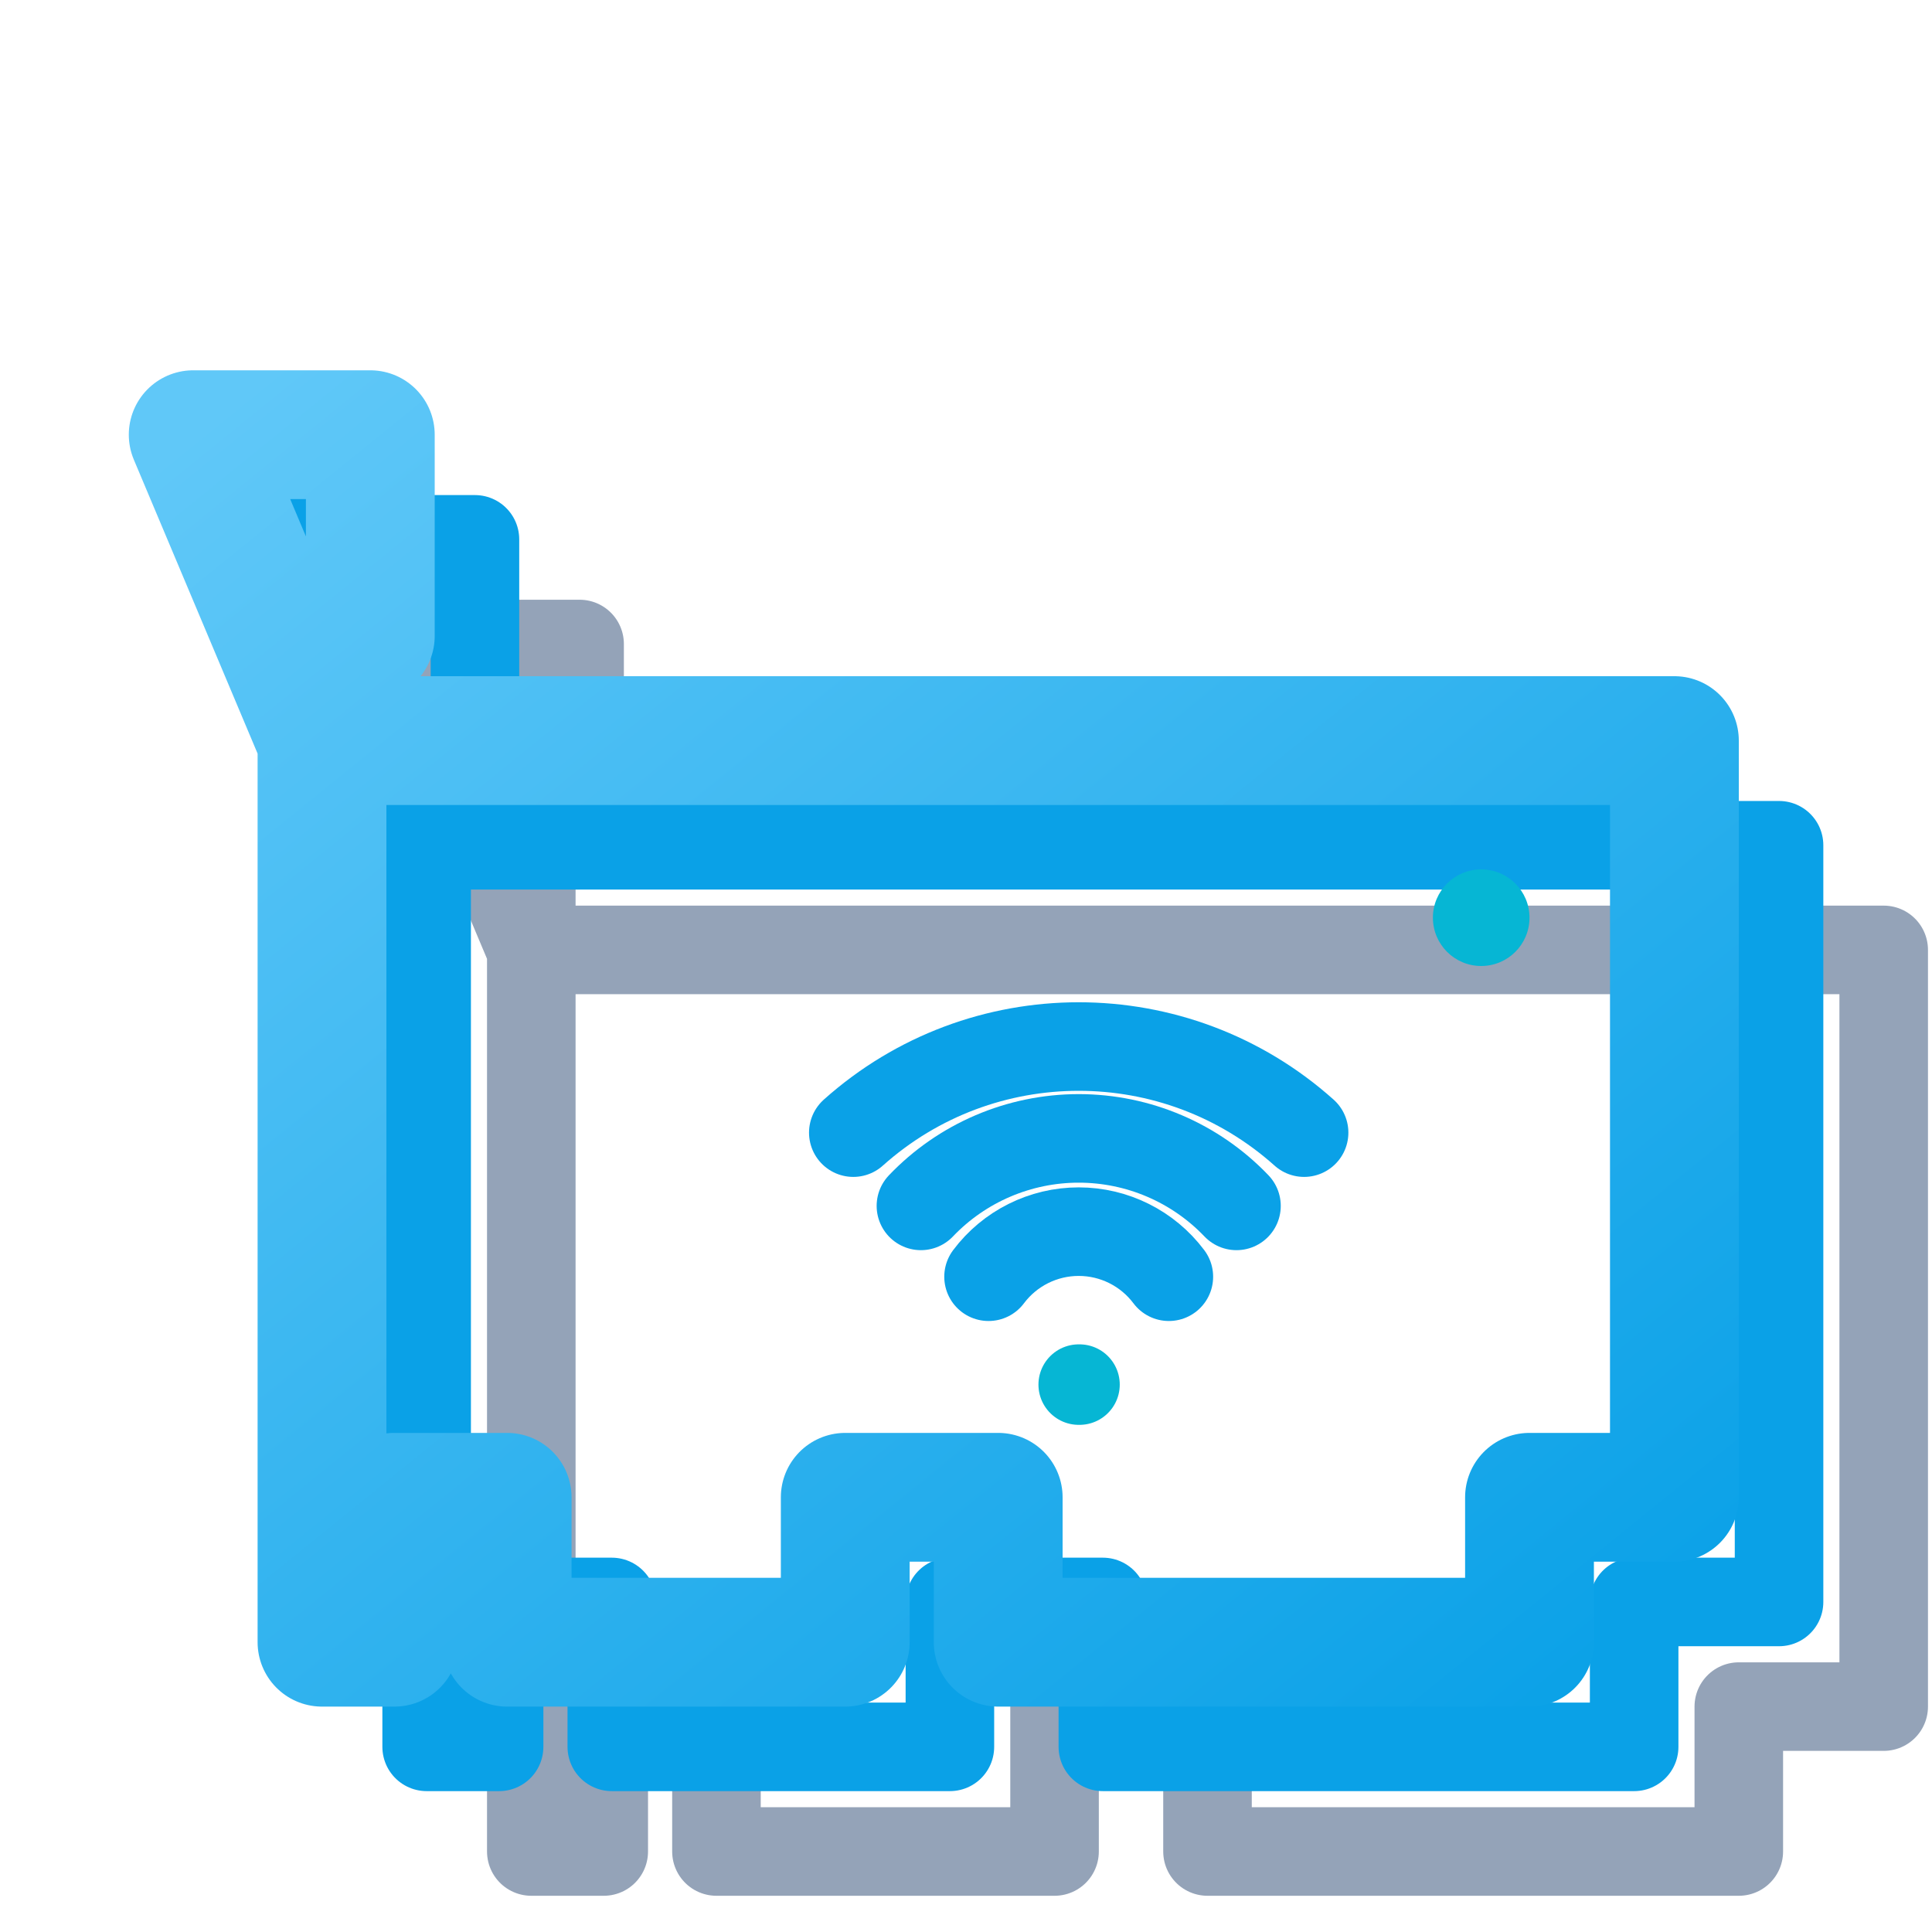
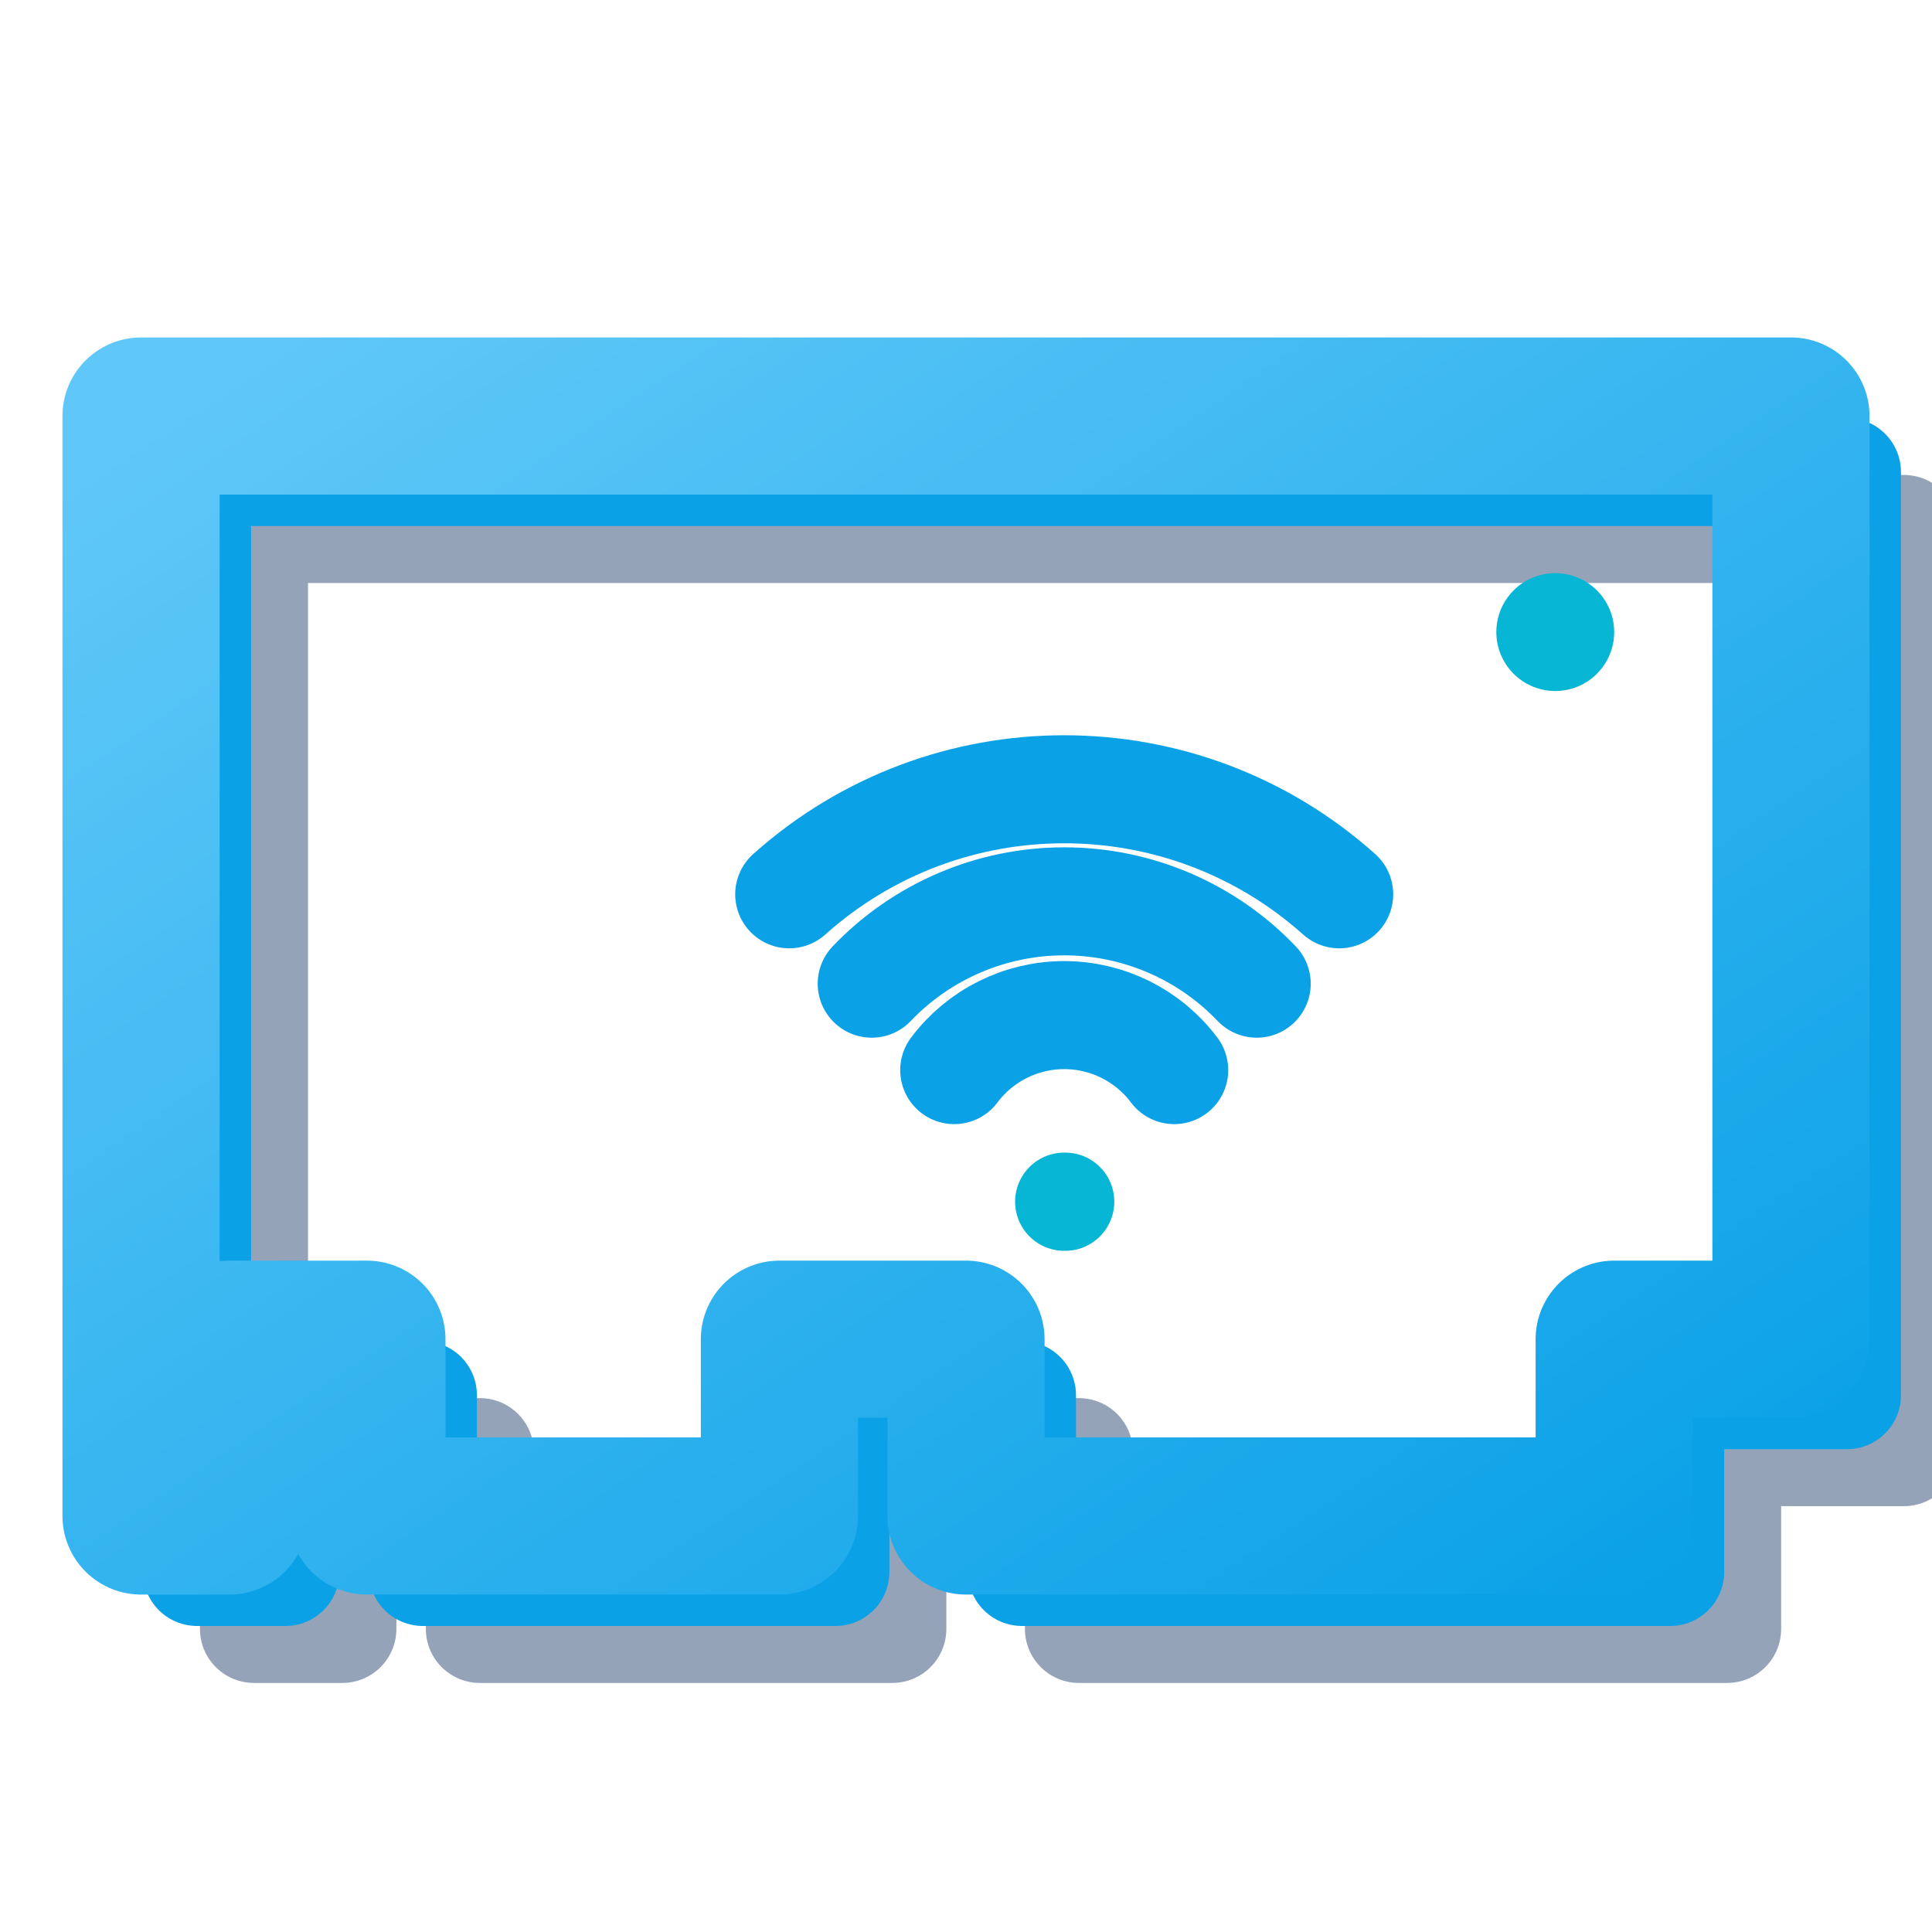
<svg xmlns="http://www.w3.org/2000/svg" viewBox="0 0 24 24" width="24" height="24" fill="none" stroke-linecap="round" stroke-linejoin="round" fill-opacity="0">
  <defs>
    <linearGradient id="ngnddiagg1networkadapters" x1="0" y1="0" x2="1" y2="1">
      <stop offset="0%" stop-color="#60C8F8" />
      <stop offset="100%" stop-color="#0AA1E7" />
    </linearGradient>
  </defs>
-   <g transform="translate(2.6 2.6)">
-     <path d="M2.4 5.4 H4.6 V7.9 H4 V9.2 H20.8 V18.6 H19 V20.4 H12.4 V18.6 H10.5 V20.4 H6.3 V18.6 H4.9 V20.4 H4 V9.2 Z" stroke="#94A3B8" stroke-width="1.1" />
+   <g transform="translate(-3.128 -6.056) scale(1.22)">
+     <g transform="translate(1.15 1.15)">
+       <path d="M4 9.2 H20.8 V18.6 H19 V20.4 H12.4 V18.6 H10.5 V20.4 H6.3 V18.6 H4.9 V20.4 H4 V9.2 Z" stroke="#94A3B8" stroke-width="1.1" />
+     </g>
+     <g transform="translate(0.57 0.57)">
+       <path d="M4 9.2 H20.8 V18.6 H19 V20.4 H12.4 V18.6 H10.5 V20.4 H6.3 V18.6 H4.9 V20.4 H4 V9.2 Z" stroke="#0AA1E7" stroke-width="1.1" />
+     </g>
+     <path d="M4 9.2 H20.8 V18.6 H19 V20.4 H12.4 V18.6 H10.5 V20.4 H6.3 V18.6 H4.9 V20.4 H4 V9.2 Z" stroke="url(#ngnddiagg1networkadapters)" stroke-width="1.6" />
+     <path d="M10.6 14.07 a4.2 4.2 0 0 1 5.6 0" stroke="#0AA1E7" stroke-width="1.1" />
+     <path d="M11.44 14.98 a2.71 2.71 0 0 1 3.92 0" stroke="#0AA1E7" stroke-width="1.1" />
+     <path d="M12.28 15.86 a1.4 1.4 0 0 1 2.24 0" stroke="#0AA1E7" stroke-width="1.1" />
+     <path d="M13.4 17.2 h.01" stroke="#06B6D4" stroke-width="1" />
+     <circle cx="18.4" cy="11.4" r="0.6" fill="#06B6D4" fill-opacity="1" />
  </g>
-   <g transform="translate(1.3 1.3)">
-     <path d="M2.4 5.4 H4.6 V7.9 H4 V9.2 H20.8 V18.6 H19 V20.4 H12.4 V18.6 H10.5 V20.4 H6.3 V18.6 H4.9 V20.4 H4 V9.2 Z" stroke="#0AA1E7" stroke-width="1.1" />
-   </g>
-   <path d="M2.4 5.4 H4.6 V7.9 H4 V9.2 H20.8 V18.6 H19 V20.4 H12.4 V18.6 H10.5 V20.4 H6.3 V18.6 H4.9 V20.4 H4 V9.2 Z" stroke="url(#ngnddiagg1networkadapters)" stroke-width="1.6" />
-   <path d="M10.6 14.07 a4.2 4.2 0 0 1 5.6 0" stroke="#0AA1E7" stroke-width="1.1" />
-   <path d="M11.44 14.98 a2.71 2.71 0 0 1 3.92 0" stroke="#0AA1E7" stroke-width="1.1" />
-   <path d="M12.28 15.86 a1.4 1.4 0 0 1 2.24 0" stroke="#0AA1E7" stroke-width="1.1" />
-   <path d="M13.4 17.2 h.01" stroke="#06B6D4" stroke-width="1" />
-   <circle cx="18.4" cy="11.4" r="0.6" fill="#06B6D4" fill-opacity="1" />
</svg>
